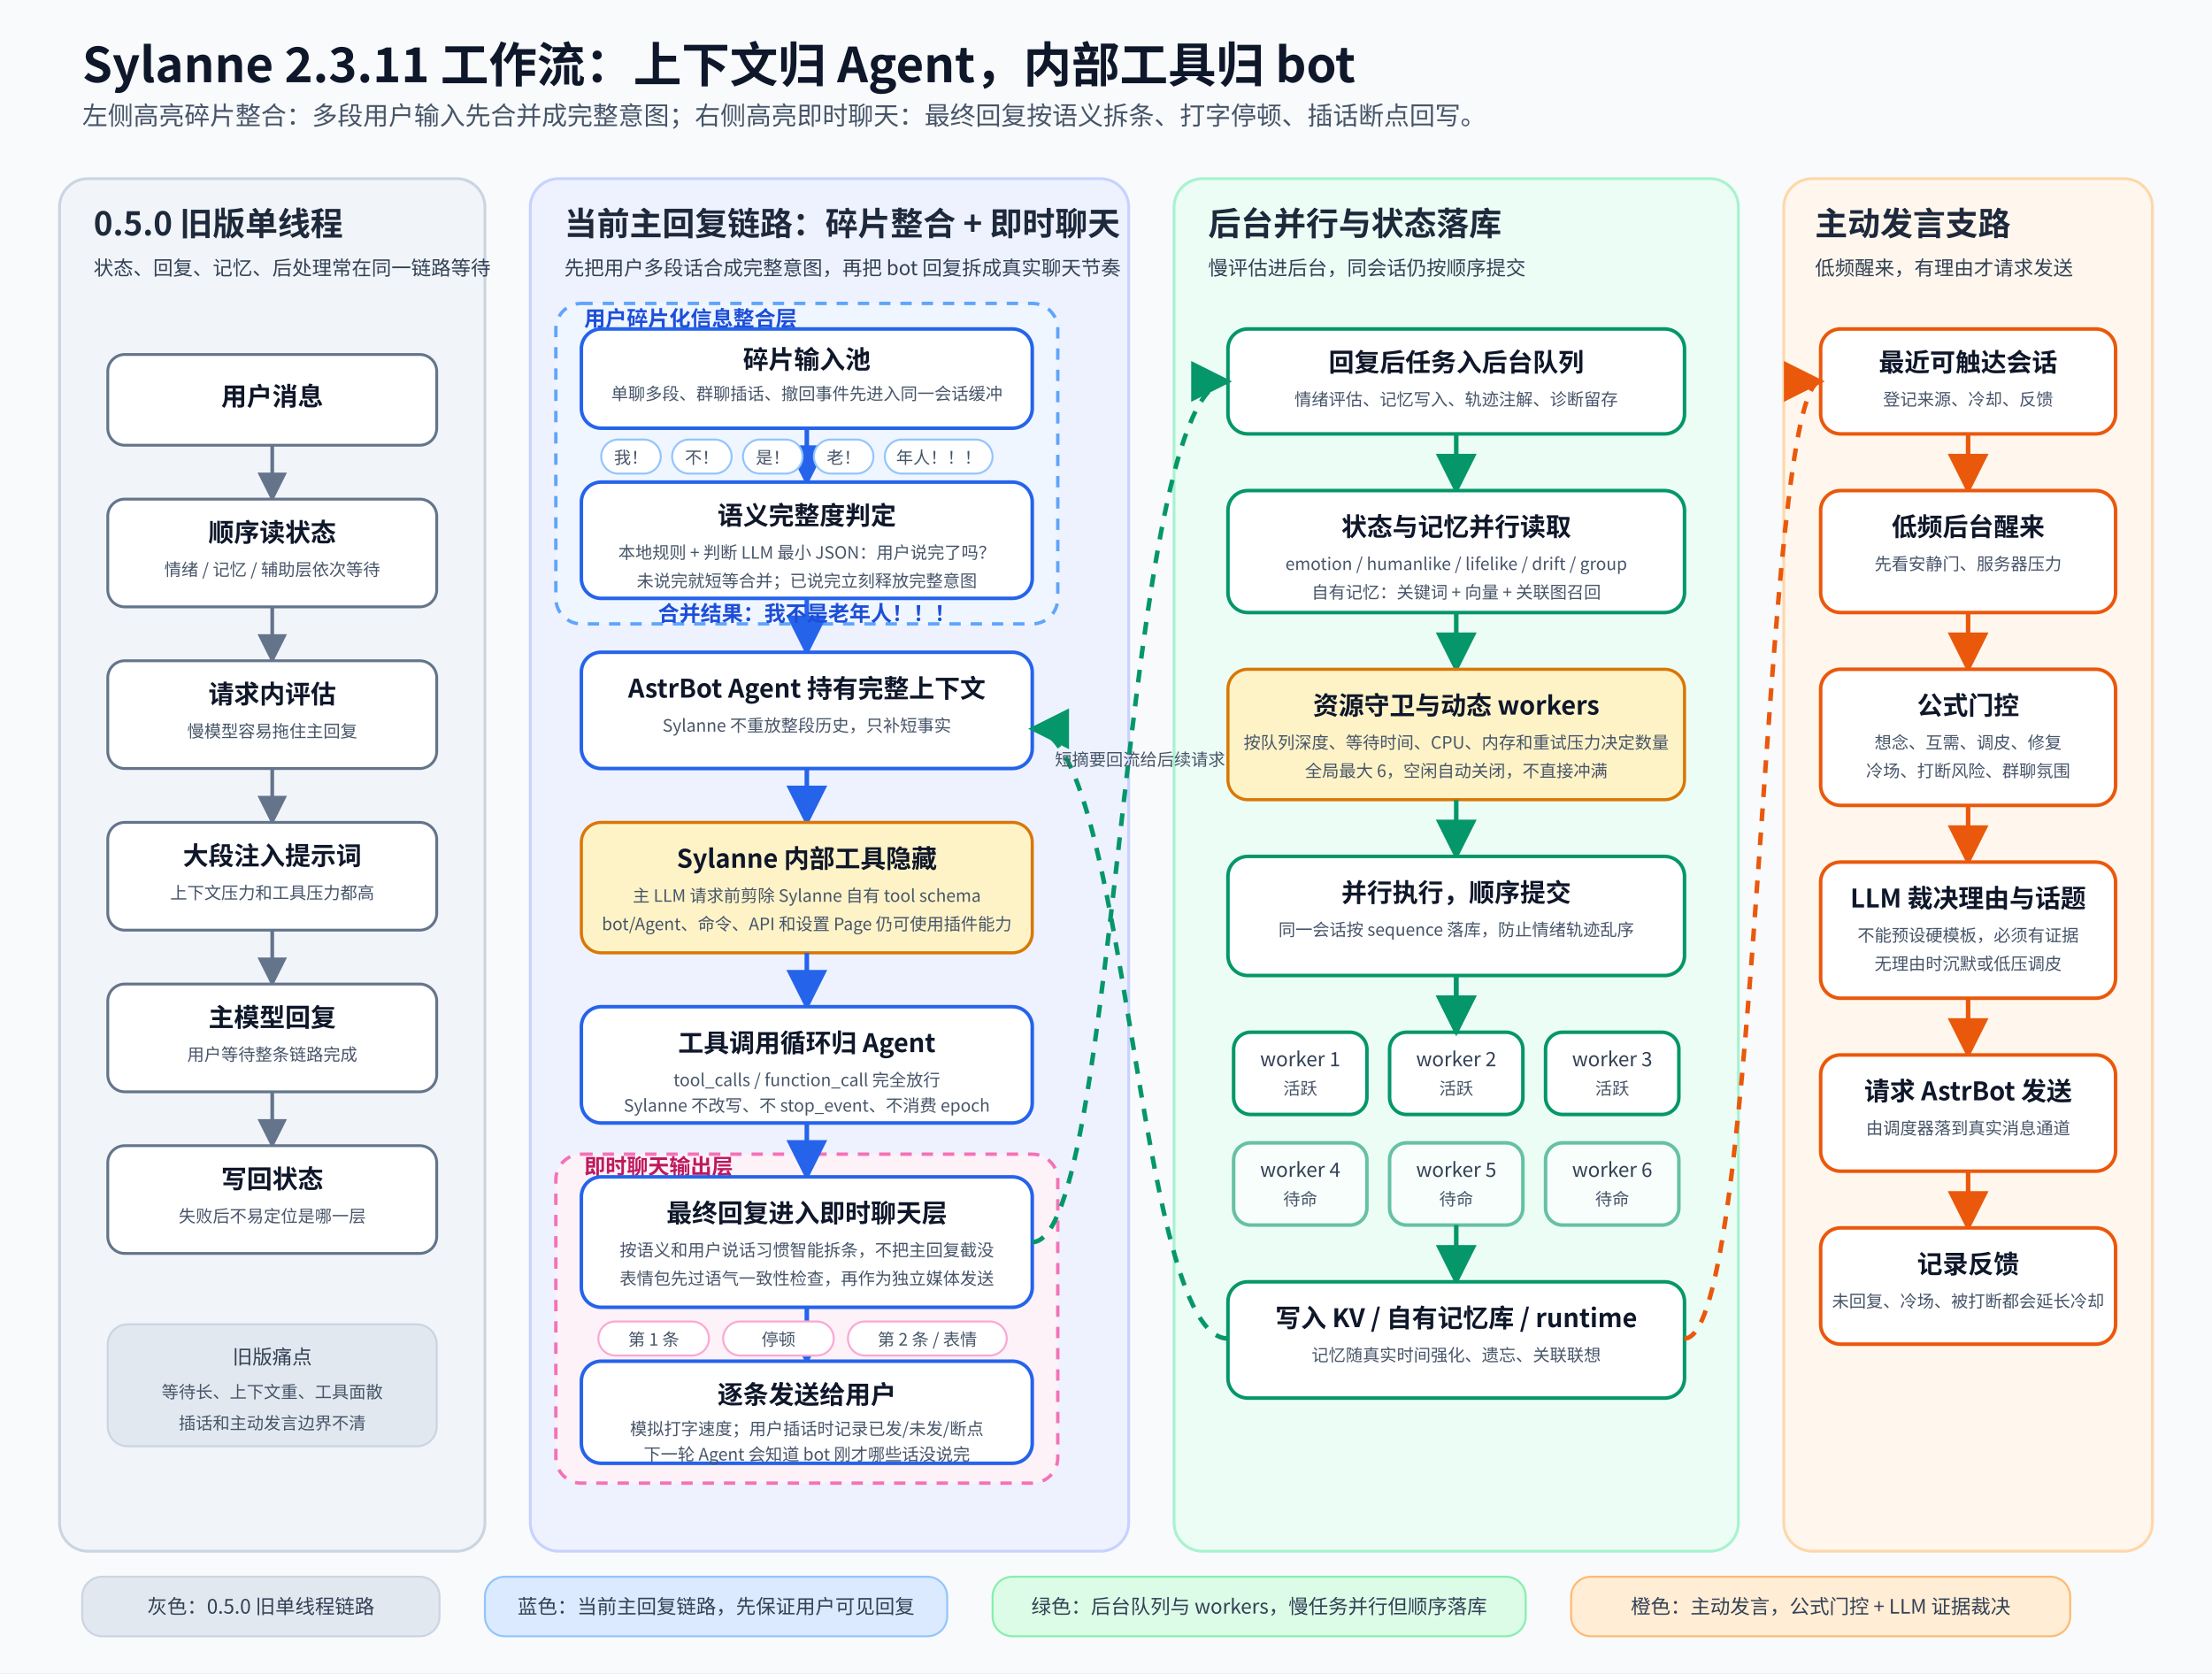
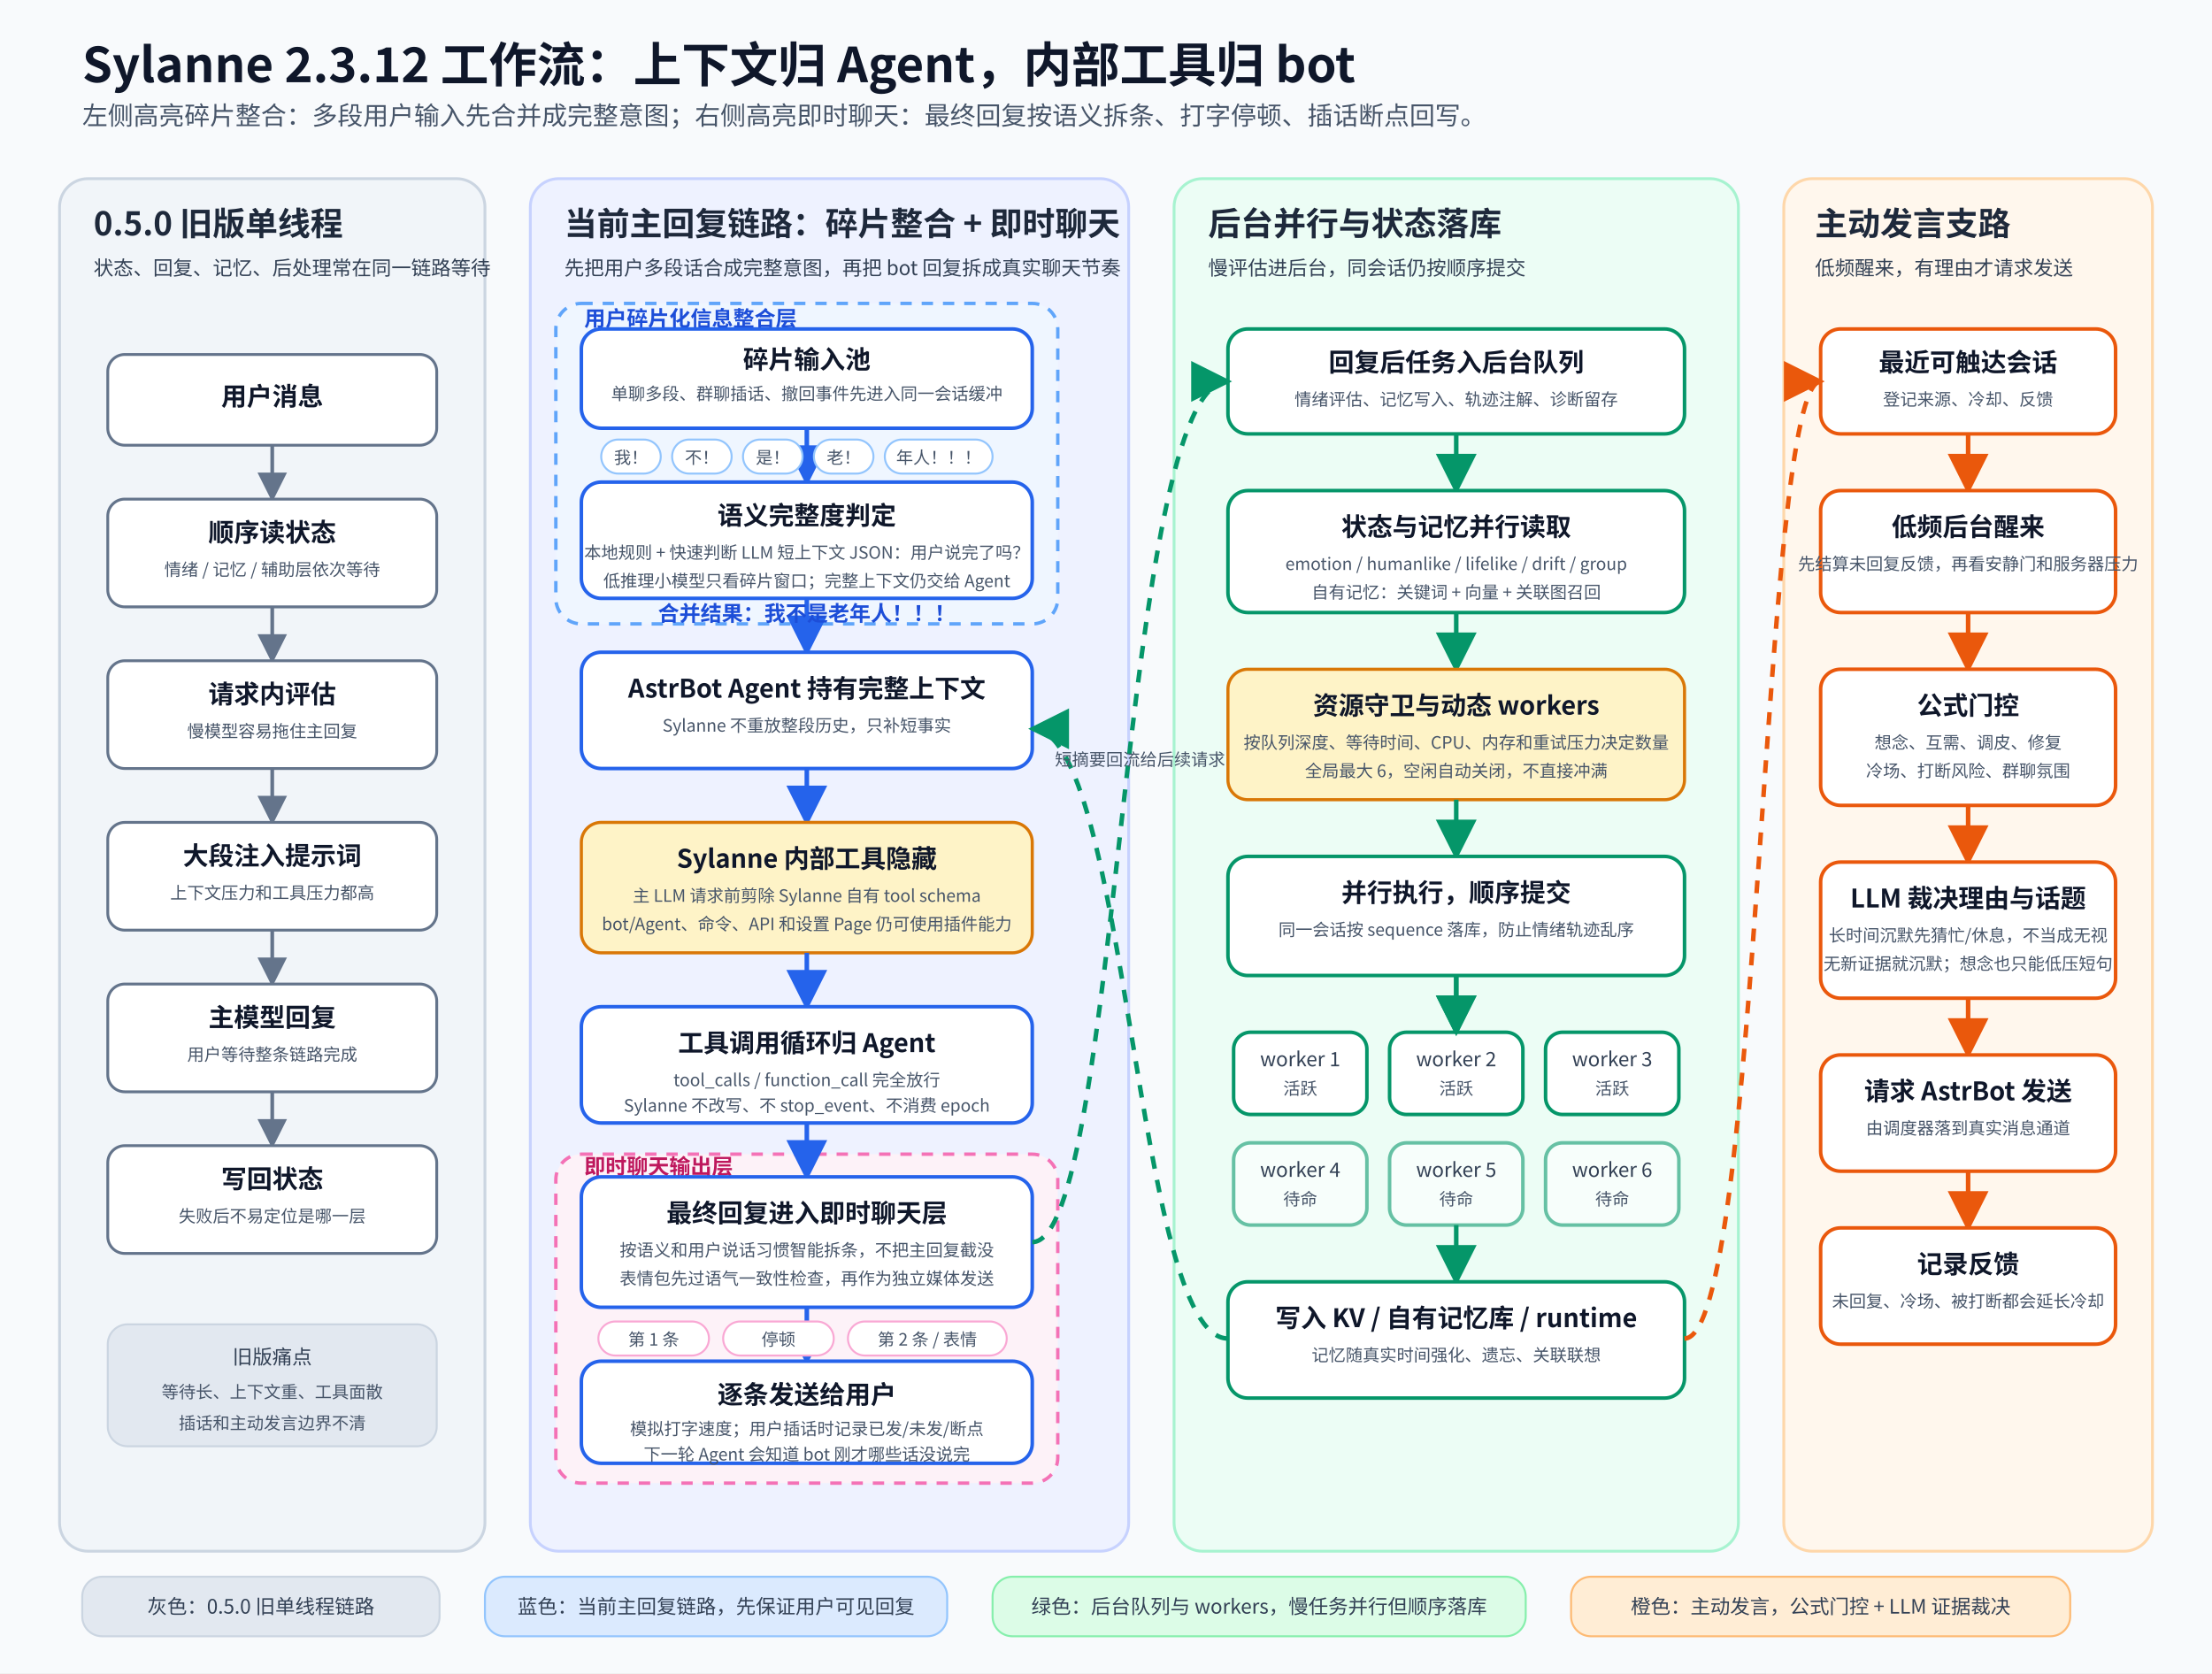
<svg xmlns="http://www.w3.org/2000/svg" width="1560" height="1180" viewBox="0 0 1560 1180" role="img" aria-labelledby="title desc">
  <defs>
    <marker id="arrowBlue" viewBox="0 0 10 10" refX="9" refY="5" markerWidth="9" markerHeight="9" orient="auto-start-reverse">
      <path d="M0 0 L10 5 L0 10 Z" fill="#2563eb" />
    </marker>
    <marker id="arrowGreen" viewBox="0 0 10 10" refX="9" refY="5" markerWidth="9" markerHeight="9" orient="auto-start-reverse">
      <path d="M0 0 L10 5 L0 10 Z" fill="#059669" />
    </marker>
    <marker id="arrowOrange" viewBox="0 0 10 10" refX="9" refY="5" markerWidth="9" markerHeight="9" orient="auto-start-reverse">
      <path d="M0 0 L10 5 L0 10 Z" fill="#ea580c" />
    </marker>
    <marker id="arrowGray" viewBox="0 0 10 10" refX="9" refY="5" markerWidth="8" markerHeight="8" orient="auto-start-reverse">
      <path d="M0 0 L10 5 L0 10 Z" fill="#64748b" />
    </marker>
    <style>
      .bg { fill: #f8fafc; }
      .title { font-family: "Microsoft YaHei", "Noto Sans CJK SC", Arial, sans-serif; font-size: 34px; font-weight: 800; fill: #0f172a; }
      .subtitle { font-family: "Microsoft YaHei", "Noto Sans CJK SC", Arial, sans-serif; font-size: 18px; fill: #475569; }
      .laneTitle { font-family: "Microsoft YaHei", "Noto Sans CJK SC", Arial, sans-serif; font-size: 23px; font-weight: 800; fill: #1e293b; }
      .text { font-family: "Microsoft YaHei", "Noto Sans CJK SC", Arial, sans-serif; font-size: 18px; font-weight: 700; fill: #0f172a; }
      .small { font-family: "Microsoft YaHei", "Noto Sans CJK SC", Arial, sans-serif; font-size: 14px; fill: #334155; }
      .tiny { font-family: "Microsoft YaHei", "Noto Sans CJK SC", Arial, sans-serif; font-size: 12px; fill: #475569; }
      .laneOld { fill: #f1f5f9; stroke: #cbd5e1; stroke-width: 2; }
      .laneMain { fill: #eef2ff; stroke: #c7d2fe; stroke-width: 2; }
      .laneBack { fill: #ecfdf5; stroke: #a7f3d0; stroke-width: 2; }
      .lanePro { fill: #fff7ed; stroke: #fed7aa; stroke-width: 2; }
      .nodeOld { fill: #ffffff; stroke: #64748b; stroke-width: 2; }
      .nodeBlue { fill: #ffffff; stroke: #2563eb; stroke-width: 2.5; }
      .nodeGreen { fill: #ffffff; stroke: #059669; stroke-width: 2.5; }
      .nodeOrange { fill: #ffffff; stroke: #ea580c; stroke-width: 2.5; }
      .guard { fill: #fef3c7; stroke: #d97706; stroke-width: 2.2; }
      .danger { fill: #fee2e2; stroke: #ef4444; stroke-width: 2; }
      .badgeBlue { fill: #dbeafe; stroke: #93c5fd; stroke-width: 1.4; }
      .badgeGreen { fill: #dcfce7; stroke: #86efac; stroke-width: 1.4; }
      .badgeOrange { fill: #ffedd5; stroke: #fdba74; stroke-width: 1.4; }
      .badgeGray { fill: #e2e8f0; stroke: #cbd5e1; stroke-width: 1.4; }
      .chatBand { fill: #eff6ff; stroke: #60a5fa; stroke-width: 2.4; stroke-dasharray: 8 7; }
      .chatOutBand { fill: #fdf2f8; stroke: #f472b6; stroke-width: 2.4; stroke-dasharray: 8 7; }
      .bubble { fill: #ffffff; stroke: #93c5fd; stroke-width: 1.4; }
      .replyBubble { fill: #ffffff; stroke: #f9a8d4; stroke-width: 1.4; }
      .chatTitle { font-family: "Microsoft YaHei", "Noto Sans CJK SC", Arial, sans-serif; font-size: 15px; font-weight: 800; fill: #1d4ed8; }
      .chatOutTitle { font-family: "Microsoft YaHei", "Noto Sans CJK SC", Arial, sans-serif; font-size: 15px; font-weight: 800; fill: #be185d; }
      .arrowBlue { stroke: #2563eb; stroke-width: 3.2; fill: none; marker-end: url(#arrowBlue); }
      .arrowGreen { stroke: #059669; stroke-width: 3.2; fill: none; marker-end: url(#arrowGreen); }
      .arrowOrange { stroke: #ea580c; stroke-width: 3.2; fill: none; marker-end: url(#arrowOrange); }
      .arrowGray { stroke: #64748b; stroke-width: 2.6; fill: none; marker-end: url(#arrowGray); }
      .dash { stroke-dasharray: 9 8; }
      .muted { opacity: 0.58; }
    </style>
  </defs>
  <rect class="bg" width="1560" height="1180" />
-   <text class="title" x="58" y="58">Sylanne 2.3.11 工作流：上下文归 Agent，内部工具归 bot</text>
+   <text class="title" x="58" y="58">Sylanne 2.3.12 工作流：上下文归 Agent，内部工具归 bot</text>
  <text class="subtitle" x="58" y="88">左侧高亮碎片整合：多段用户输入先合并成完整意图；右侧高亮即时聊天：最终回复按语义拆条、打字停顿、插话断点回写。</text>
  <rect class="laneOld" x="42" y="126" width="300" height="968" rx="20" />
  <text class="laneTitle" x="66" y="166">0.5.0 旧版单线程</text>
  <text class="small" x="66" y="194">状态、回复、记忆、后处理常在同一链路等待</text>
  <rect class="laneMain" x="374" y="126" width="422" height="968" rx="20" />
  <text class="laneTitle" x="398" y="166">当前主回复链路：碎片整合 + 即时聊天</text>
  <text class="small" x="398" y="194">先把用户多段话合成完整意图，再把 bot 回复拆成真实聊天节奏</text>
  <rect class="laneBack" x="828" y="126" width="398" height="968" rx="20" />
  <text class="laneTitle" x="852" y="166">后台并行与状态落库</text>
  <text class="small" x="852" y="194">慢评估进后台，同会话仍按顺序提交</text>
  <rect class="lanePro" x="1258" y="126" width="260" height="968" rx="20" />
  <text class="laneTitle" x="1280" y="166">主动发言支路</text>
  <text class="small" x="1280" y="194">低频醒来，有理由才请求发送</text>
  <g id="old-flow">
    <rect class="nodeOld" x="76" y="250" width="232" height="64" rx="12" />
    <text class="text" x="192" y="286" text-anchor="middle">用户消息</text>
    <path class="arrowGray" d="M192 314 V352" />
    <rect class="nodeOld" x="76" y="352" width="232" height="76" rx="12" />
    <text class="text" x="192" y="382" text-anchor="middle">顺序读状态</text>
    <text class="tiny" x="192" y="406" text-anchor="middle">情绪 / 记忆 / 辅助层依次等待</text>
    <path class="arrowGray" d="M192 428 V466" />
    <rect class="nodeOld" x="76" y="466" width="232" height="76" rx="12" />
    <text class="text" x="192" y="496" text-anchor="middle">请求内评估</text>
    <text class="tiny" x="192" y="520" text-anchor="middle">慢模型容易拖住主回复</text>
    <path class="arrowGray" d="M192 542 V580" />
    <rect class="nodeOld" x="76" y="580" width="232" height="76" rx="12" />
    <text class="text" x="192" y="610" text-anchor="middle">大段注入提示词</text>
    <text class="tiny" x="192" y="634" text-anchor="middle">上下文压力和工具压力都高</text>
    <path class="arrowGray" d="M192 656 V694" />
    <rect class="nodeOld" x="76" y="694" width="232" height="76" rx="12" />
    <text class="text" x="192" y="724" text-anchor="middle">主模型回复</text>
    <text class="tiny" x="192" y="748" text-anchor="middle">用户等待整条链路完成</text>
    <path class="arrowGray" d="M192 770 V808" />
    <rect class="nodeOld" x="76" y="808" width="232" height="76" rx="12" />
    <text class="text" x="192" y="838" text-anchor="middle">写回状态</text>
    <text class="tiny" x="192" y="862" text-anchor="middle">失败后不易定位是哪一层</text>
    <rect class="badgeGray" x="76" y="934" width="232" height="86" rx="14" />
    <text class="small" x="192" y="962" text-anchor="middle">旧版痛点</text>
    <text class="tiny" x="192" y="986" text-anchor="middle">等待长、上下文重、工具面散</text>
    <text class="tiny" x="192" y="1008" text-anchor="middle">插话和主动发言边界不清</text>
  </g>
  <g id="main-flow">
    <rect class="chatBand" x="392" y="214" width="354" height="226" rx="18" />
    <text class="chatTitle" x="412" y="230">用户碎片化信息整合层</text>
    <rect class="chatOutBand" x="392" y="814" width="354" height="232" rx="18" />
    <text class="chatOutTitle" x="412" y="828">即时聊天输出层</text>
    <rect class="nodeBlue" x="410" y="232" width="318" height="70" rx="14" />
    <text class="text" x="569" y="260" text-anchor="middle">碎片输入池</text>
    <text class="tiny" x="569" y="282" text-anchor="middle">单聊多段、群聊插话、撤回事件先进入同一会话缓冲</text>
    <path class="arrowBlue" d="M569 302 V340" />
    <rect class="bubble" x="424" y="310" width="42" height="24" rx="12" />
    <text class="tiny" x="445" y="327" text-anchor="middle">我！</text>
    <rect class="bubble" x="474" y="310" width="42" height="24" rx="12" />
    <text class="tiny" x="495" y="327" text-anchor="middle">不！</text>
    <rect class="bubble" x="524" y="310" width="42" height="24" rx="12" />
    <text class="tiny" x="545" y="327" text-anchor="middle">是！</text>
    <rect class="bubble" x="574" y="310" width="42" height="24" rx="12" />
    <text class="tiny" x="595" y="327" text-anchor="middle">老！</text>
    <rect class="bubble" x="624" y="310" width="76" height="24" rx="12" />
    <text class="tiny" x="662" y="327" text-anchor="middle">年人！！！</text>
    <rect class="nodeBlue" x="410" y="340" width="318" height="82" rx="14" />
    <text class="text" x="569" y="370" text-anchor="middle">语义完整度判定</text>
-     <text class="tiny" x="569" y="394" text-anchor="middle">本地规则 + 判断 LLM 最小 JSON：用户说完了吗？</text>
-     <text class="tiny" x="569" y="414" text-anchor="middle">未说完就短等合并；已说完立刻释放完整意图</text>
+     <text class="tiny" x="569" y="394" text-anchor="middle">本地规则 + 快速判断 LLM 短上下文 JSON：用户说完了吗？</text>
+     <text class="tiny" x="569" y="414" text-anchor="middle">低推理小模型只看碎片窗口；完整上下文仍交给 Agent</text>
    <path class="arrowBlue" d="M569 422 V460" />
    <text class="chatTitle" x="569" y="438" text-anchor="middle">合并结果：我不是老年人！！！</text>
    <rect class="nodeBlue" x="410" y="460" width="318" height="82" rx="14" />
    <text class="text" x="569" y="492" text-anchor="middle">AstrBot Agent 持有完整上下文</text>
    <text class="tiny" x="569" y="516" text-anchor="middle">Sylanne 不重放整段历史，只补短事实</text>
    <path class="arrowBlue" d="M569 542 V580" />
    <rect class="guard" x="410" y="580" width="318" height="92" rx="14" />
    <text class="text" x="569" y="612" text-anchor="middle">Sylanne 内部工具隐藏</text>
    <text class="tiny" x="569" y="636" text-anchor="middle">主 LLM 请求前剪除 Sylanne 自有 tool schema</text>
    <text class="tiny" x="569" y="656" text-anchor="middle">bot/Agent、命令、API 和设置 Page 仍可使用插件能力</text>
    <path class="arrowBlue" d="M569 672 V710" />
    <rect class="nodeBlue" x="410" y="710" width="318" height="82" rx="14" />
    <text class="text" x="569" y="742" text-anchor="middle">工具调用循环归 Agent</text>
    <text class="tiny" x="569" y="766" text-anchor="middle">tool_calls / function_call 完全放行</text>
    <text class="tiny" x="569" y="784" text-anchor="middle">Sylanne 不改写、不 stop_event、不消费 epoch</text>
    <path class="arrowBlue" d="M569 792 V830" />
    <rect class="nodeBlue" x="410" y="830" width="318" height="92" rx="14" />
    <text class="text" x="569" y="862" text-anchor="middle">最终回复进入即时聊天层</text>
    <text class="tiny" x="569" y="886" text-anchor="middle">按语义和用户说话习惯智能拆条，不把主回复截没</text>
    <text class="tiny" x="569" y="906" text-anchor="middle">表情包先过语气一致性检查，再作为独立媒体发送</text>
    <path class="arrowBlue" d="M569 922 V960" />
    <rect class="replyBubble" x="422" y="932" width="78" height="24" rx="12" />
    <text class="tiny" x="461" y="949" text-anchor="middle">第 1 条</text>
    <rect class="replyBubble" x="510" y="932" width="78" height="24" rx="12" />
    <text class="tiny" x="549" y="949" text-anchor="middle">停顿</text>
    <rect class="replyBubble" x="598" y="932" width="112" height="24" rx="12" />
    <text class="tiny" x="654" y="949" text-anchor="middle">第 2 条 / 表情</text>
    <rect class="nodeBlue" x="410" y="960" width="318" height="72" rx="14" />
    <text class="text" x="569" y="990" text-anchor="middle">逐条发送给用户</text>
    <text class="tiny" x="569" y="1012" text-anchor="middle">模拟打字速度；用户插话时记录已发/未发/断点</text>
    <text class="tiny" x="569" y="1030" text-anchor="middle">下一轮 Agent 会知道 bot 刚才哪些话没说完</text>
  </g>
  <g id="background-flow">
    <rect class="nodeGreen" x="866" y="232" width="322" height="74" rx="14" />
    <text class="text" x="1027" y="262" text-anchor="middle">回复后任务入后台队列</text>
    <text class="tiny" x="1027" y="286" text-anchor="middle">情绪评估、记忆写入、轨迹注解、诊断留存</text>
    <path class="arrowGreen dash" d="M728 876 C790 876 790 269 866 269" />
    <path class="arrowGreen" d="M1027 306 V346" />
    <rect class="nodeGreen" x="866" y="346" width="322" height="86" rx="14" />
    <text class="text" x="1027" y="378" text-anchor="middle">状态与记忆并行读取</text>
    <text class="tiny" x="1027" y="402" text-anchor="middle">emotion / humanlike / lifelike / drift / group</text>
    <text class="tiny" x="1027" y="422" text-anchor="middle">自有记忆：关键词 + 向量 + 关联图召回</text>
    <path class="arrowGreen" d="M1027 432 V472" />
    <rect class="guard" x="866" y="472" width="322" height="92" rx="14" />
    <text class="text" x="1027" y="504" text-anchor="middle">资源守卫与动态 workers</text>
    <text class="tiny" x="1027" y="528" text-anchor="middle">按队列深度、等待时间、CPU、内存和重试压力决定数量</text>
    <text class="tiny" x="1027" y="548" text-anchor="middle">全局最大 6，空闲自动关闭，不直接冲满</text>
    <path class="arrowGreen" d="M1027 564 V604" />
    <rect class="nodeGreen" x="866" y="604" width="322" height="84" rx="14" />
    <text class="text" x="1027" y="636" text-anchor="middle">并行执行，顺序提交</text>
    <text class="tiny" x="1027" y="660" text-anchor="middle">同一会话按 sequence 落库，防止情绪轨迹乱序</text>
    <path class="arrowGreen" d="M1027 688 V728" />
    <g id="worker-pool">
      <rect class="nodeGreen" x="870" y="728" width="94" height="58" rx="12" />
      <text class="small" x="917" y="752" text-anchor="middle">worker 1</text>
      <text class="tiny" x="917" y="772" text-anchor="middle">活跃</text>
      <rect class="nodeGreen" x="980" y="728" width="94" height="58" rx="12" />
      <text class="small" x="1027" y="752" text-anchor="middle">worker 2</text>
      <text class="tiny" x="1027" y="772" text-anchor="middle">活跃</text>
      <rect class="nodeGreen" x="1090" y="728" width="94" height="58" rx="12" />
      <text class="small" x="1137" y="752" text-anchor="middle">worker 3</text>
      <text class="tiny" x="1137" y="772" text-anchor="middle">活跃</text>
      <rect class="nodeGreen muted" x="870" y="806" width="94" height="58" rx="12" />
      <text class="small" x="917" y="830" text-anchor="middle">worker 4</text>
      <text class="tiny" x="917" y="850" text-anchor="middle">待命</text>
      <rect class="nodeGreen muted" x="980" y="806" width="94" height="58" rx="12" />
      <text class="small" x="1027" y="830" text-anchor="middle">worker 5</text>
      <text class="tiny" x="1027" y="850" text-anchor="middle">待命</text>
      <rect class="nodeGreen muted" x="1090" y="806" width="94" height="58" rx="12" />
      <text class="small" x="1137" y="830" text-anchor="middle">worker 6</text>
      <text class="tiny" x="1137" y="850" text-anchor="middle">待命</text>
    </g>
    <path class="arrowGreen" d="M1027 688 V728" />
    <path class="arrowGreen" d="M1027 864 V904" />
    <rect class="nodeGreen" x="866" y="904" width="322" height="82" rx="14" />
    <text class="text" x="1027" y="936" text-anchor="middle">写入 KV / 自有记忆库 / runtime</text>
    <text class="tiny" x="1027" y="960" text-anchor="middle">记忆随真实时间强化、遗忘、关联联想</text>
    <path class="arrowGreen dash" d="M866 944 C800 944 796 514 728 514" />
    <text class="tiny" x="744" y="540">短摘要回流给后续请求</text>
  </g>
  <g id="proactive-flow">
    <rect class="nodeOrange" x="1284" y="232" width="208" height="74" rx="14" />
    <text class="text" x="1388" y="262" text-anchor="middle">最近可触达会话</text>
    <text class="tiny" x="1388" y="286" text-anchor="middle">登记来源、冷却、反馈</text>
    <path class="arrowOrange" d="M1388 306 V346" />
    <rect class="nodeOrange" x="1284" y="346" width="208" height="86" rx="14" />
    <text class="text" x="1388" y="378" text-anchor="middle">低频后台醒来</text>
-     <text class="tiny" x="1388" y="402" text-anchor="middle">先看安静门、服务器压力</text>
+     <text class="tiny" x="1388" y="402" text-anchor="middle">先结算未回复反馈，再看安静门和服务器压力</text>
    <path class="arrowOrange" d="M1388 432 V472" />
    <rect class="nodeOrange" x="1284" y="472" width="208" height="96" rx="14" />
    <text class="text" x="1388" y="504" text-anchor="middle">公式门控</text>
    <text class="tiny" x="1388" y="528" text-anchor="middle">想念、互需、调皮、修复</text>
    <text class="tiny" x="1388" y="548" text-anchor="middle">冷场、打断风险、群聊氛围</text>
    <path class="arrowOrange" d="M1388 568 V608" />
    <rect class="nodeOrange" x="1284" y="608" width="208" height="96" rx="14" />
    <text class="text" x="1388" y="640" text-anchor="middle">LLM 裁决理由与话题</text>
-     <text class="tiny" x="1388" y="664" text-anchor="middle">不能预设硬模板，必须有证据</text>
-     <text class="tiny" x="1388" y="684" text-anchor="middle">无理由时沉默或低压调皮</text>
+     <text class="tiny" x="1388" y="664" text-anchor="middle">长时间沉默先猜忙/休息，不当成无视</text>
+     <text class="tiny" x="1388" y="684" text-anchor="middle">无新证据就沉默；想念也只能低压短句</text>
    <path class="arrowOrange" d="M1388 704 V744" />
    <rect class="nodeOrange" x="1284" y="744" width="208" height="82" rx="14" />
    <text class="text" x="1388" y="776" text-anchor="middle">请求 AstrBot 发送</text>
    <text class="tiny" x="1388" y="800" text-anchor="middle">由调度器落到真实消息通道</text>
    <path class="arrowOrange" d="M1388 826 V866" />
    <rect class="nodeOrange" x="1284" y="866" width="208" height="82" rx="14" />
    <text class="text" x="1388" y="898" text-anchor="middle">记录反馈</text>
    <text class="tiny" x="1388" y="922" text-anchor="middle">未回复、冷场、被打断都会延长冷却</text>
    <path class="arrowOrange dash" d="M1188 944 C1242 944 1242 269 1284 269" />
  </g>
  <g id="legend">
    <rect class="badgeGray" x="58" y="1112" width="252" height="42" rx="14" />
    <text class="small" x="184" y="1138" text-anchor="middle">灰色：0.5.0 旧单线程链路</text>
    <rect class="badgeBlue" x="342" y="1112" width="326" height="42" rx="14" />
    <text class="small" x="505" y="1138" text-anchor="middle">蓝色：当前主回复链路，先保证用户可见回复</text>
    <rect class="badgeGreen" x="700" y="1112" width="376" height="42" rx="14" />
    <text class="small" x="888" y="1138" text-anchor="middle">绿色：后台队列与 workers，慢任务并行但顺序落库</text>
    <rect class="badgeOrange" x="1108" y="1112" width="352" height="42" rx="14" />
    <text class="small" x="1284" y="1138" text-anchor="middle">橙色：主动发言，公式门控 + LLM 证据裁决</text>
  </g>
</svg>
